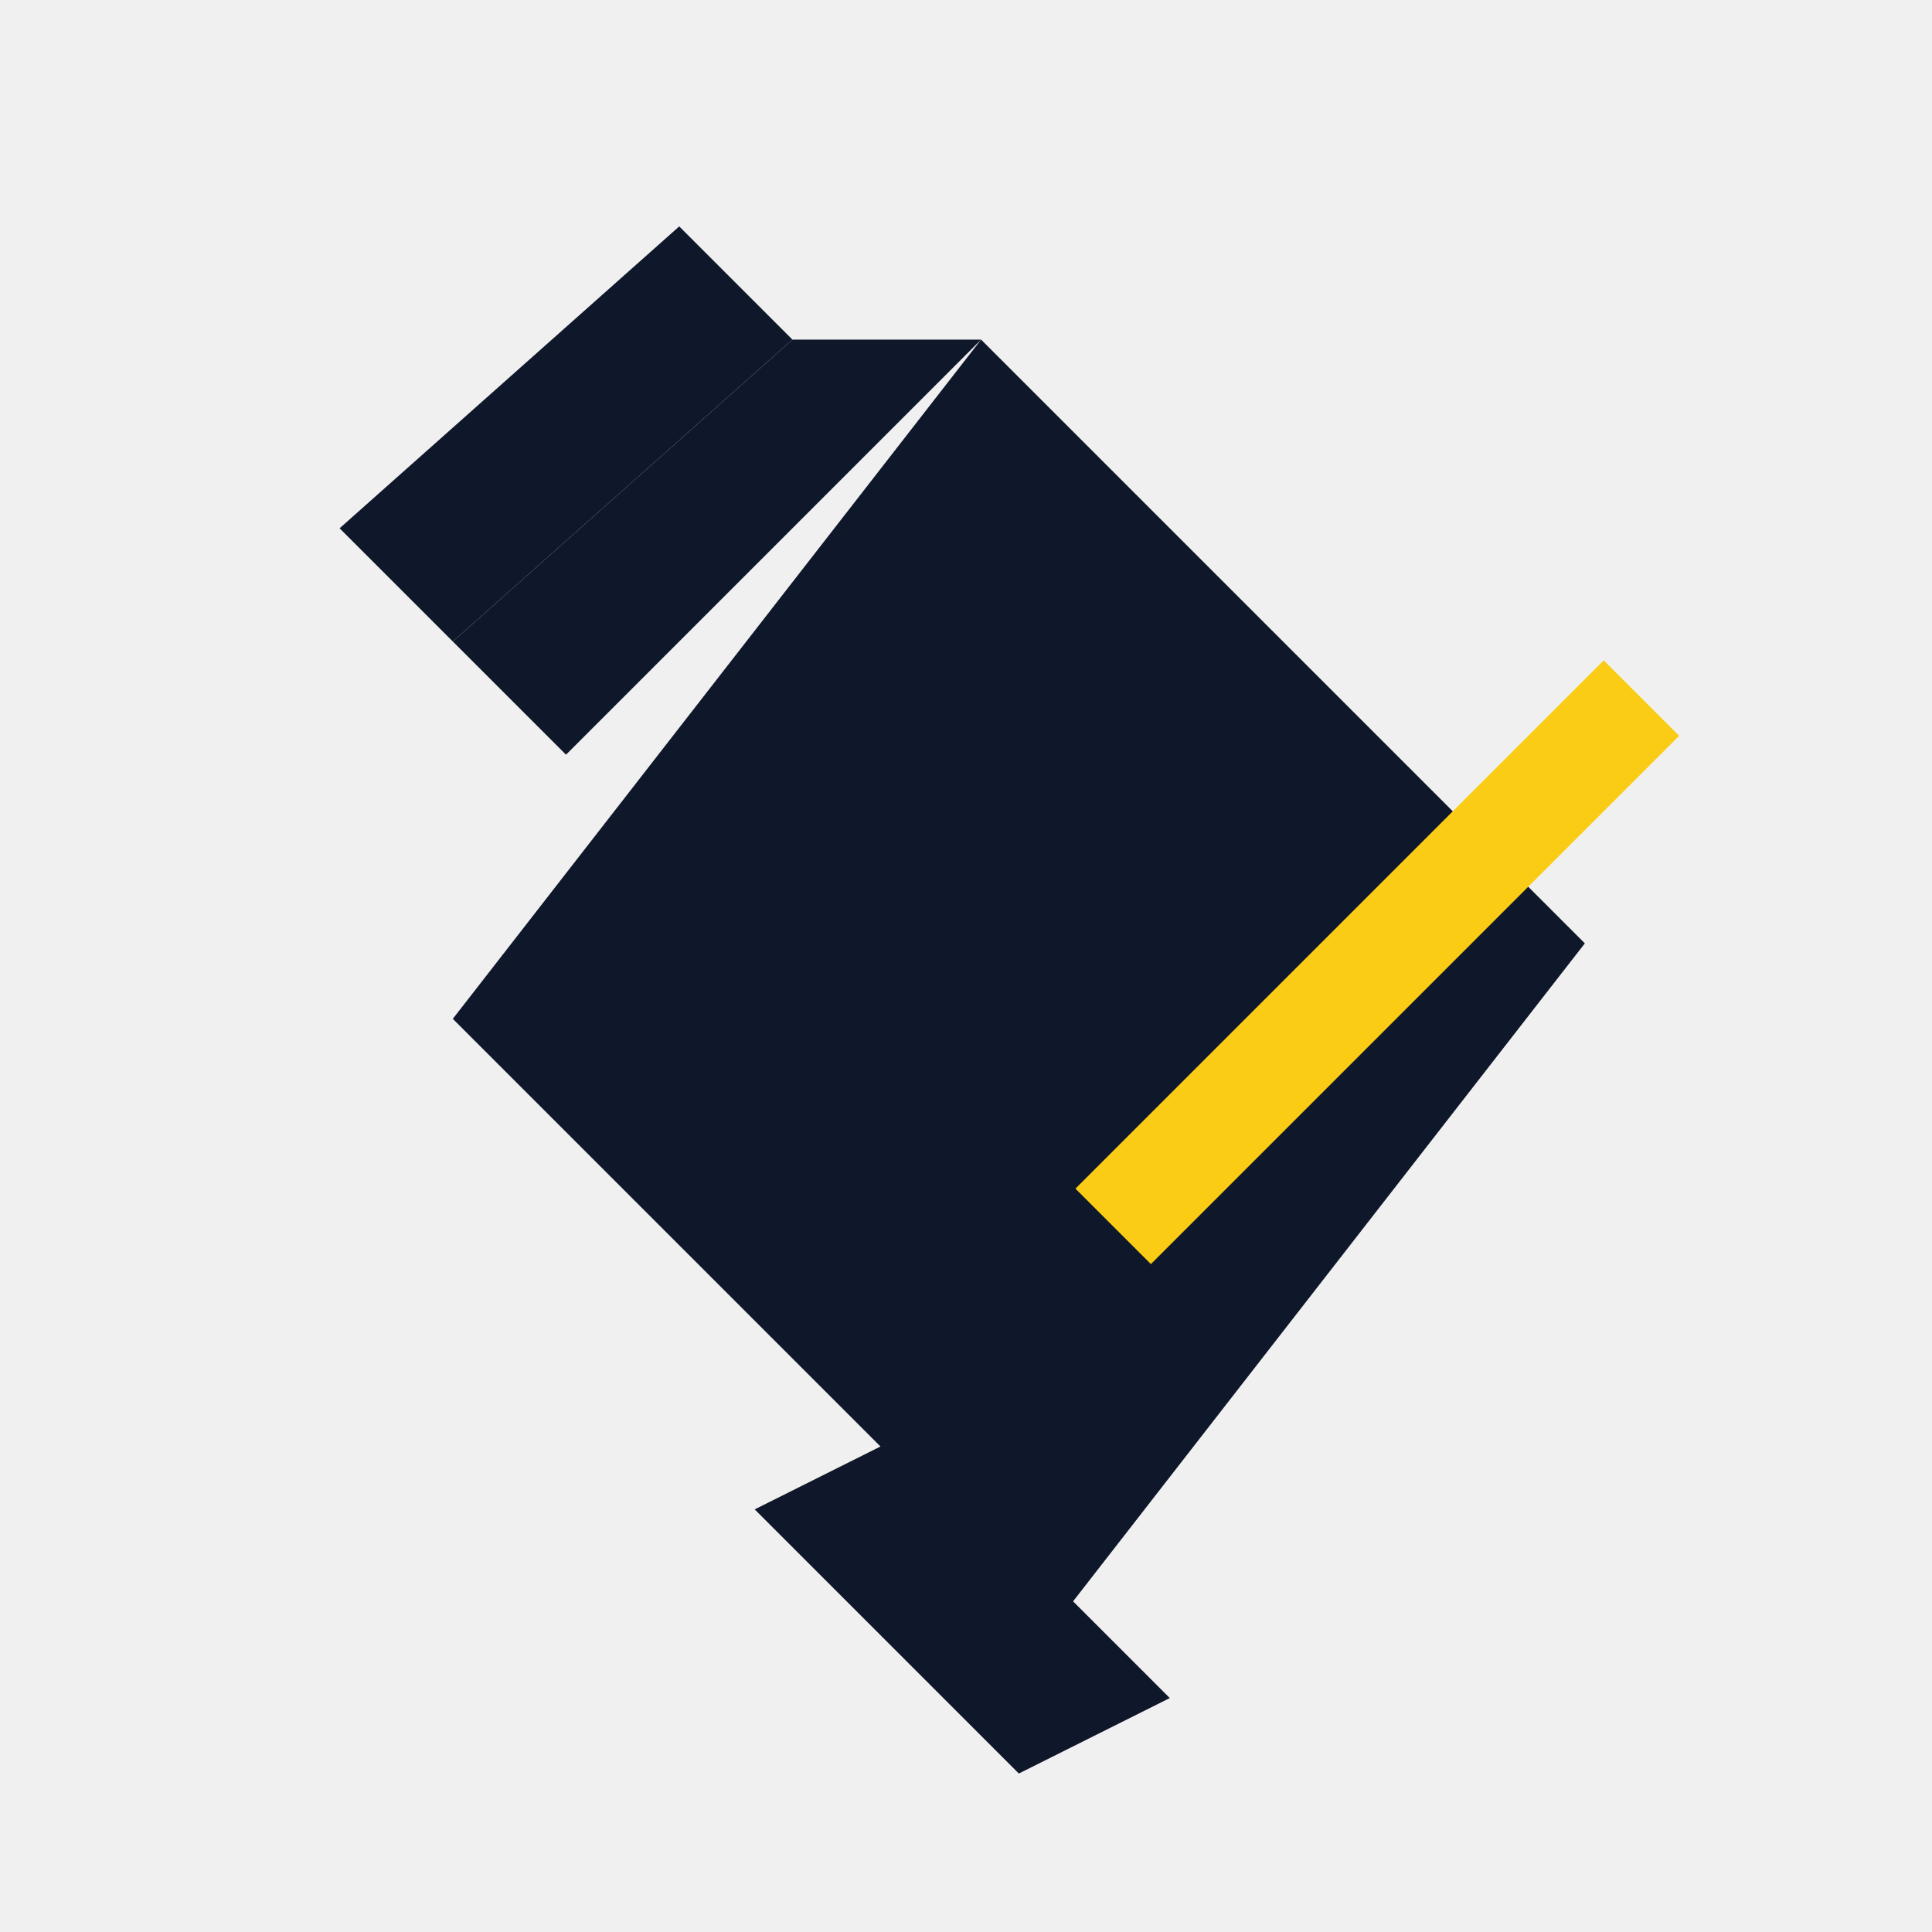
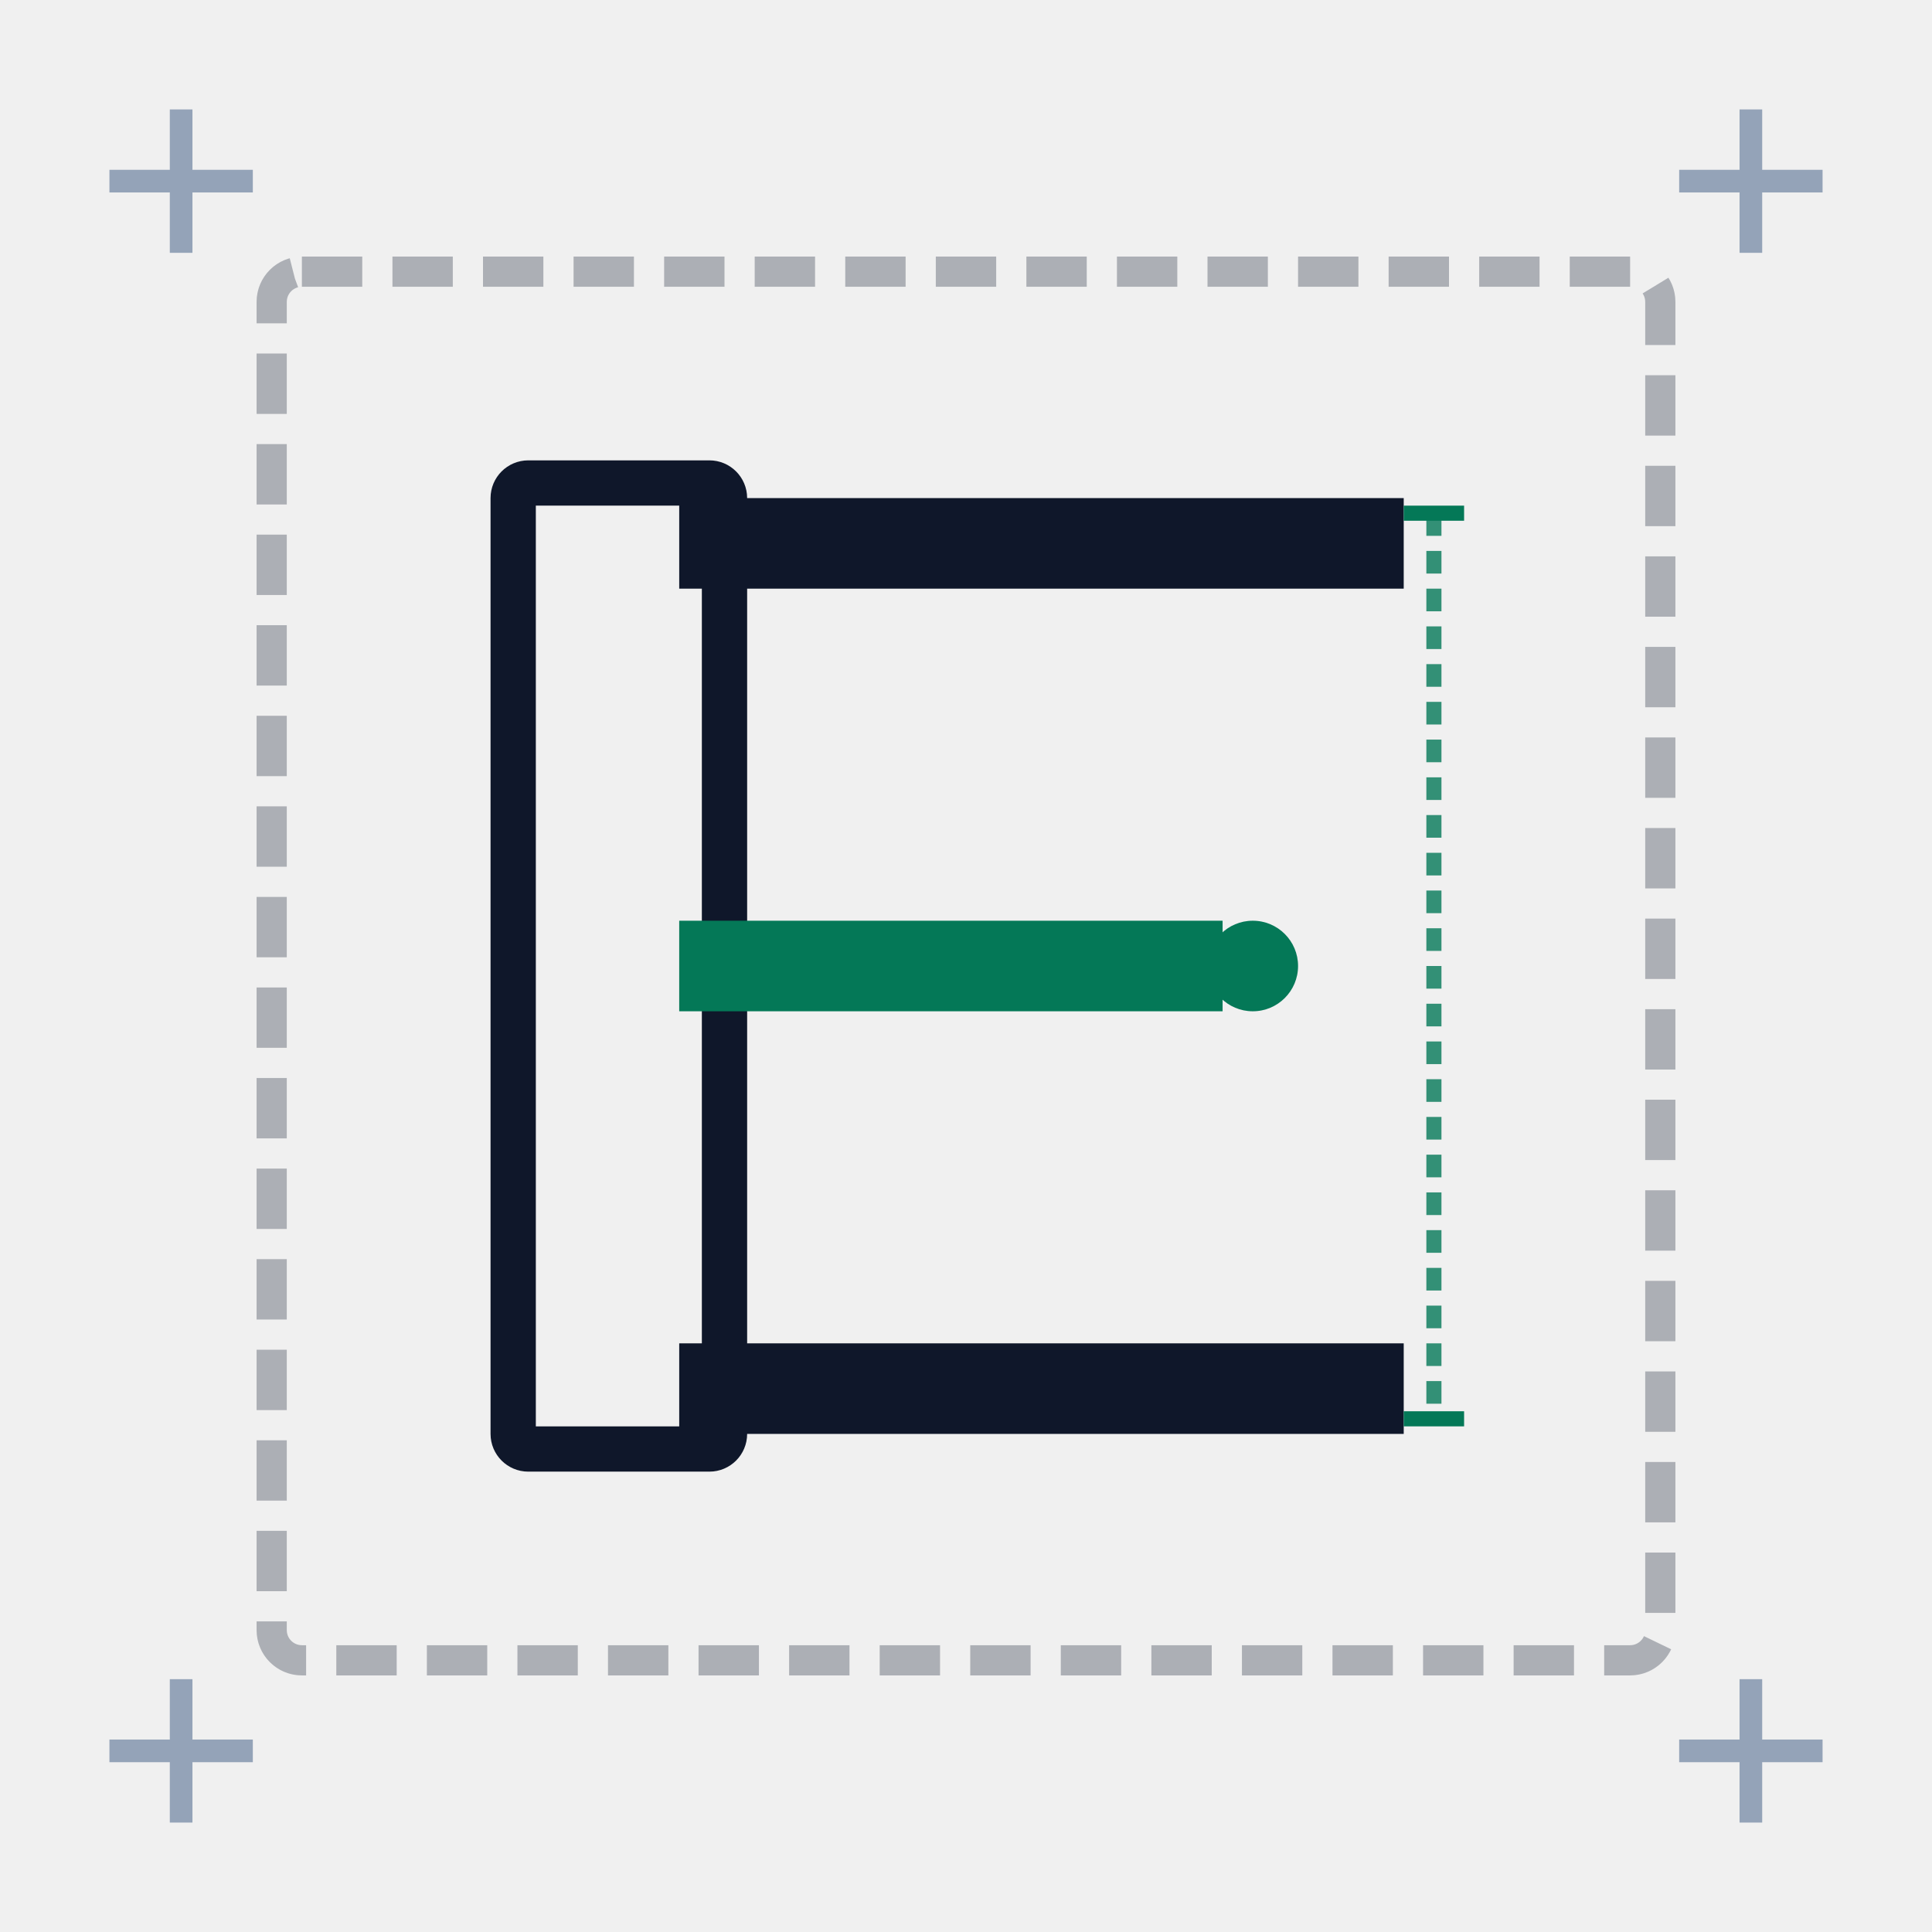
<svg xmlns="http://www.w3.org/2000/svg" viewBox="0 0 512 512" fill="none">
  <defs>
    <style>
-       .brand-mark { fill: #0f172a; }
-       .brand-accent { fill: #facc15; }
+       .stroke-main { stroke: #0f172a; }
+       .fill-accent { fill: #047857; }
+       .stroke-accent { stroke: #047857; }
+       .corner-mark { stroke: #94a3b8; }
      @media (prefers-color-scheme: dark) {
-         .brand-mark { fill: #ffffff; }
+         .stroke-main { stroke: #f8fafc; }
+         .fill-accent { fill: #10b981; }
+         .stroke-accent { stroke: #10b981; }
+         .corner-mark { stroke: #475569; }
      }
    </style>
  </defs>
-   <g class="brand-mark">
-     <path d="M 210 90 L 260 90 L 150 200 L 120 170 Z" />
-     <path d="M 120 170 L 210 90 L 180 60 L 90 140 Z" />
-     <path d="M 260 90 L 420 250 L 280 430 L 120 270 Z" />
-     <path d="M 240 380 L 310 450 L 270 470 L 200 400 Z" />
+   <g class="corner-mark" stroke-width="6" stroke-linecap="square">
+     <line x1="32" y1="48" x2="64" y2="48" />
+     <line x1="48" y1="32" x2="48" y2="64" />
+     <line x1="448" y1="48" x2="480" y2="48" />
+     <line x1="464" y1="32" x2="464" y2="64" />
+     <line x1="32" y1="464" x2="64" y2="464" />
+     <line x1="48" y1="448" x2="48" y2="480" />
+     <line x1="448" y1="464" x2="480" y2="464" />
+     <line x1="464" y1="448" x2="464" y2="480" />
  </g>
-   <polygon class="brand-accent" points="285,315 425,175 445,195 305,335" />
+   <rect x="72" y="72" width="368" height="368" rx="8" class="stroke-main" stroke-width="8" stroke-dasharray="16 8" fill="none" opacity="0.3" />
+   <rect x="136" y="128" width="56" height="256" class="stroke-main" stroke-width="12" fill="none" rx="4" />
+   <path d="M 192 144 L 360 144" class="stroke-main" stroke-width="24" stroke-linecap="square" />
+   <path d="M 192 256 L 312 256" class="stroke-accent" stroke-width="24" stroke-linecap="square" />
+   <circle cx="332" cy="256" r="12" class="fill-accent" />
+   <path d="M 192 368 L 360 368" class="stroke-main" stroke-width="24" stroke-linecap="square" />
+   <line x1="380" y1="136" x2="380" y2="376" class="stroke-accent" stroke-width="4" stroke-dasharray="6 4" opacity="0.8" />
+   <line x1="372" y1="136" x2="388" y2="136" class="stroke-accent" stroke-width="4" />
+   <line x1="372" y1="376" x2="388" y2="376" class="stroke-accent" stroke-width="4" />
</svg>
